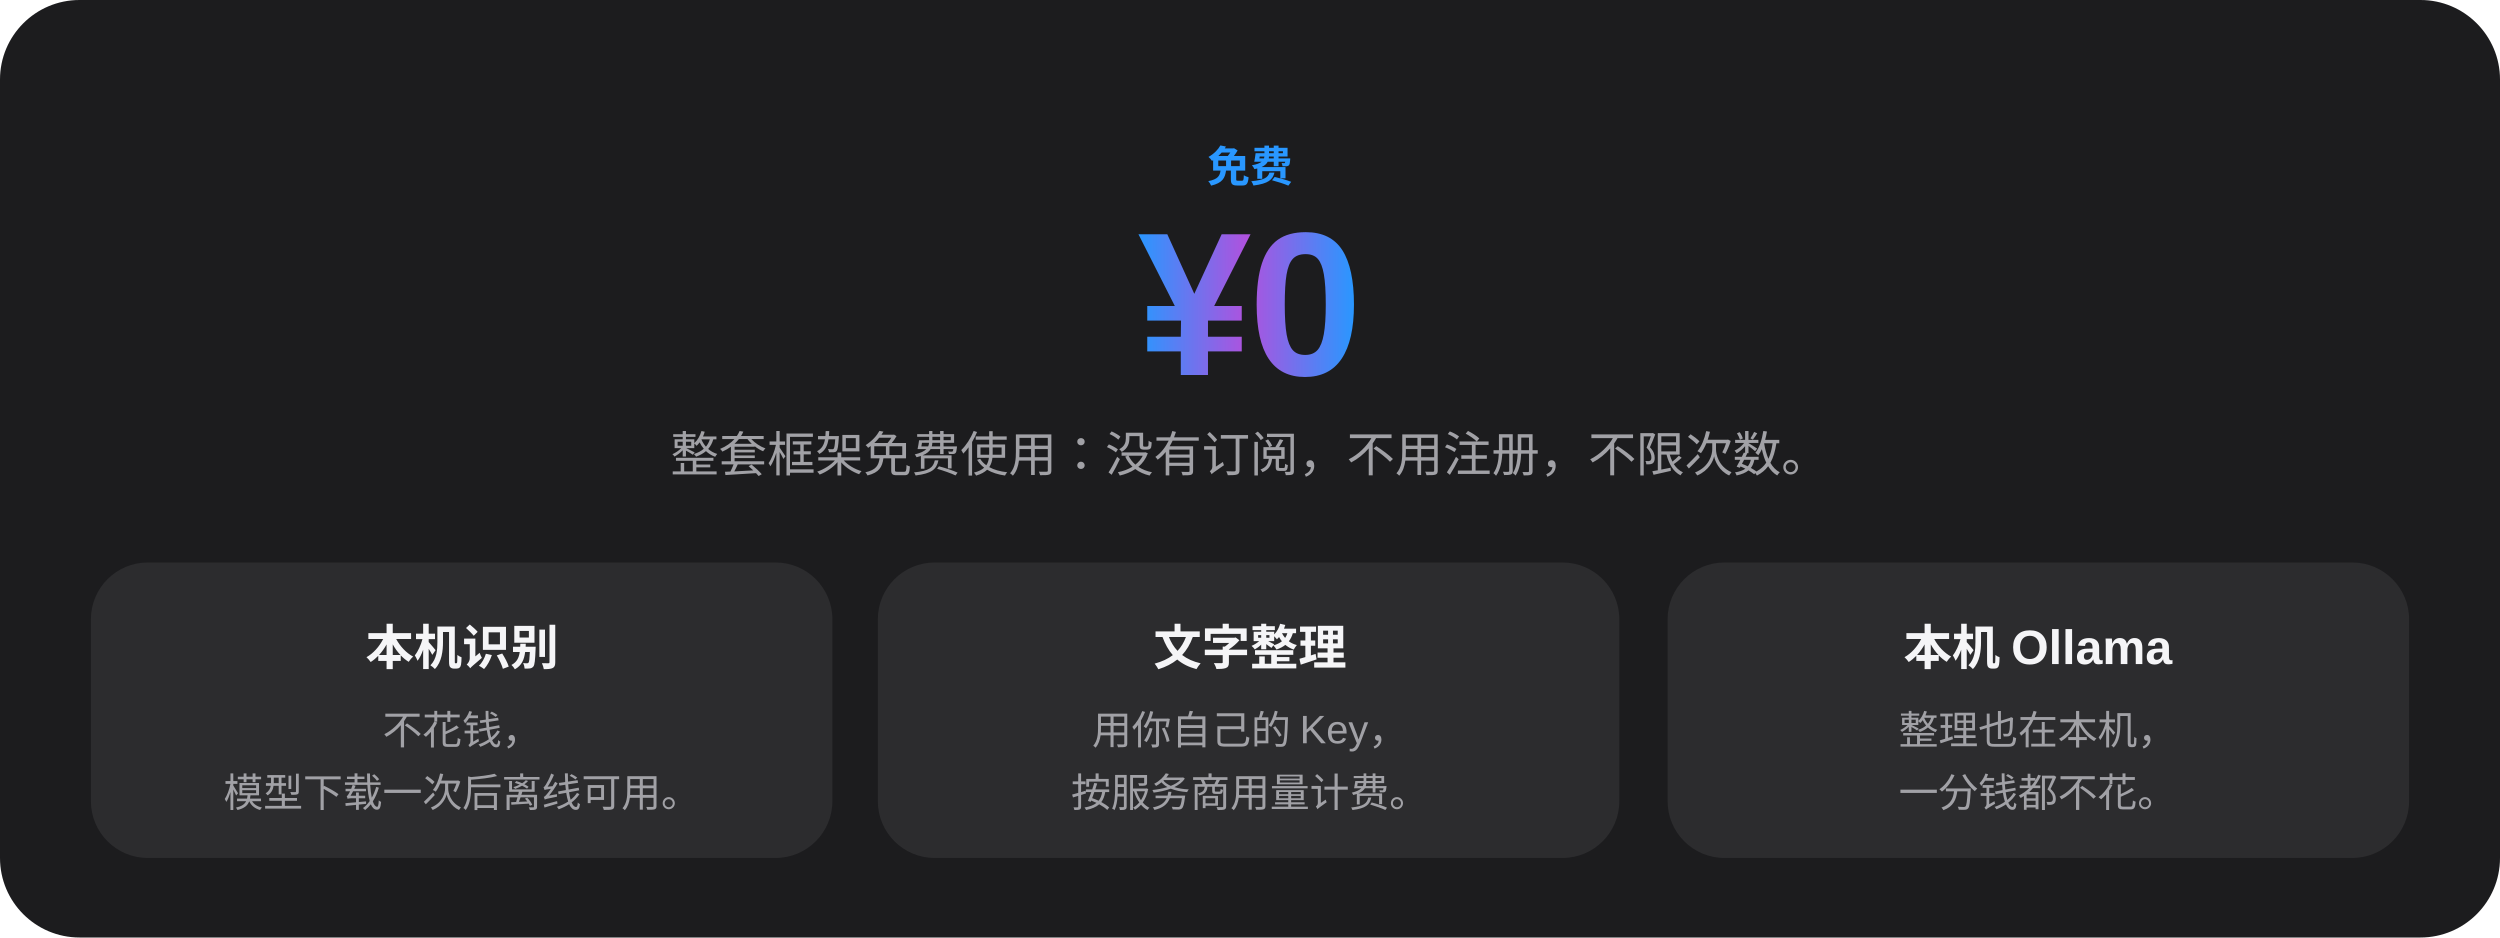
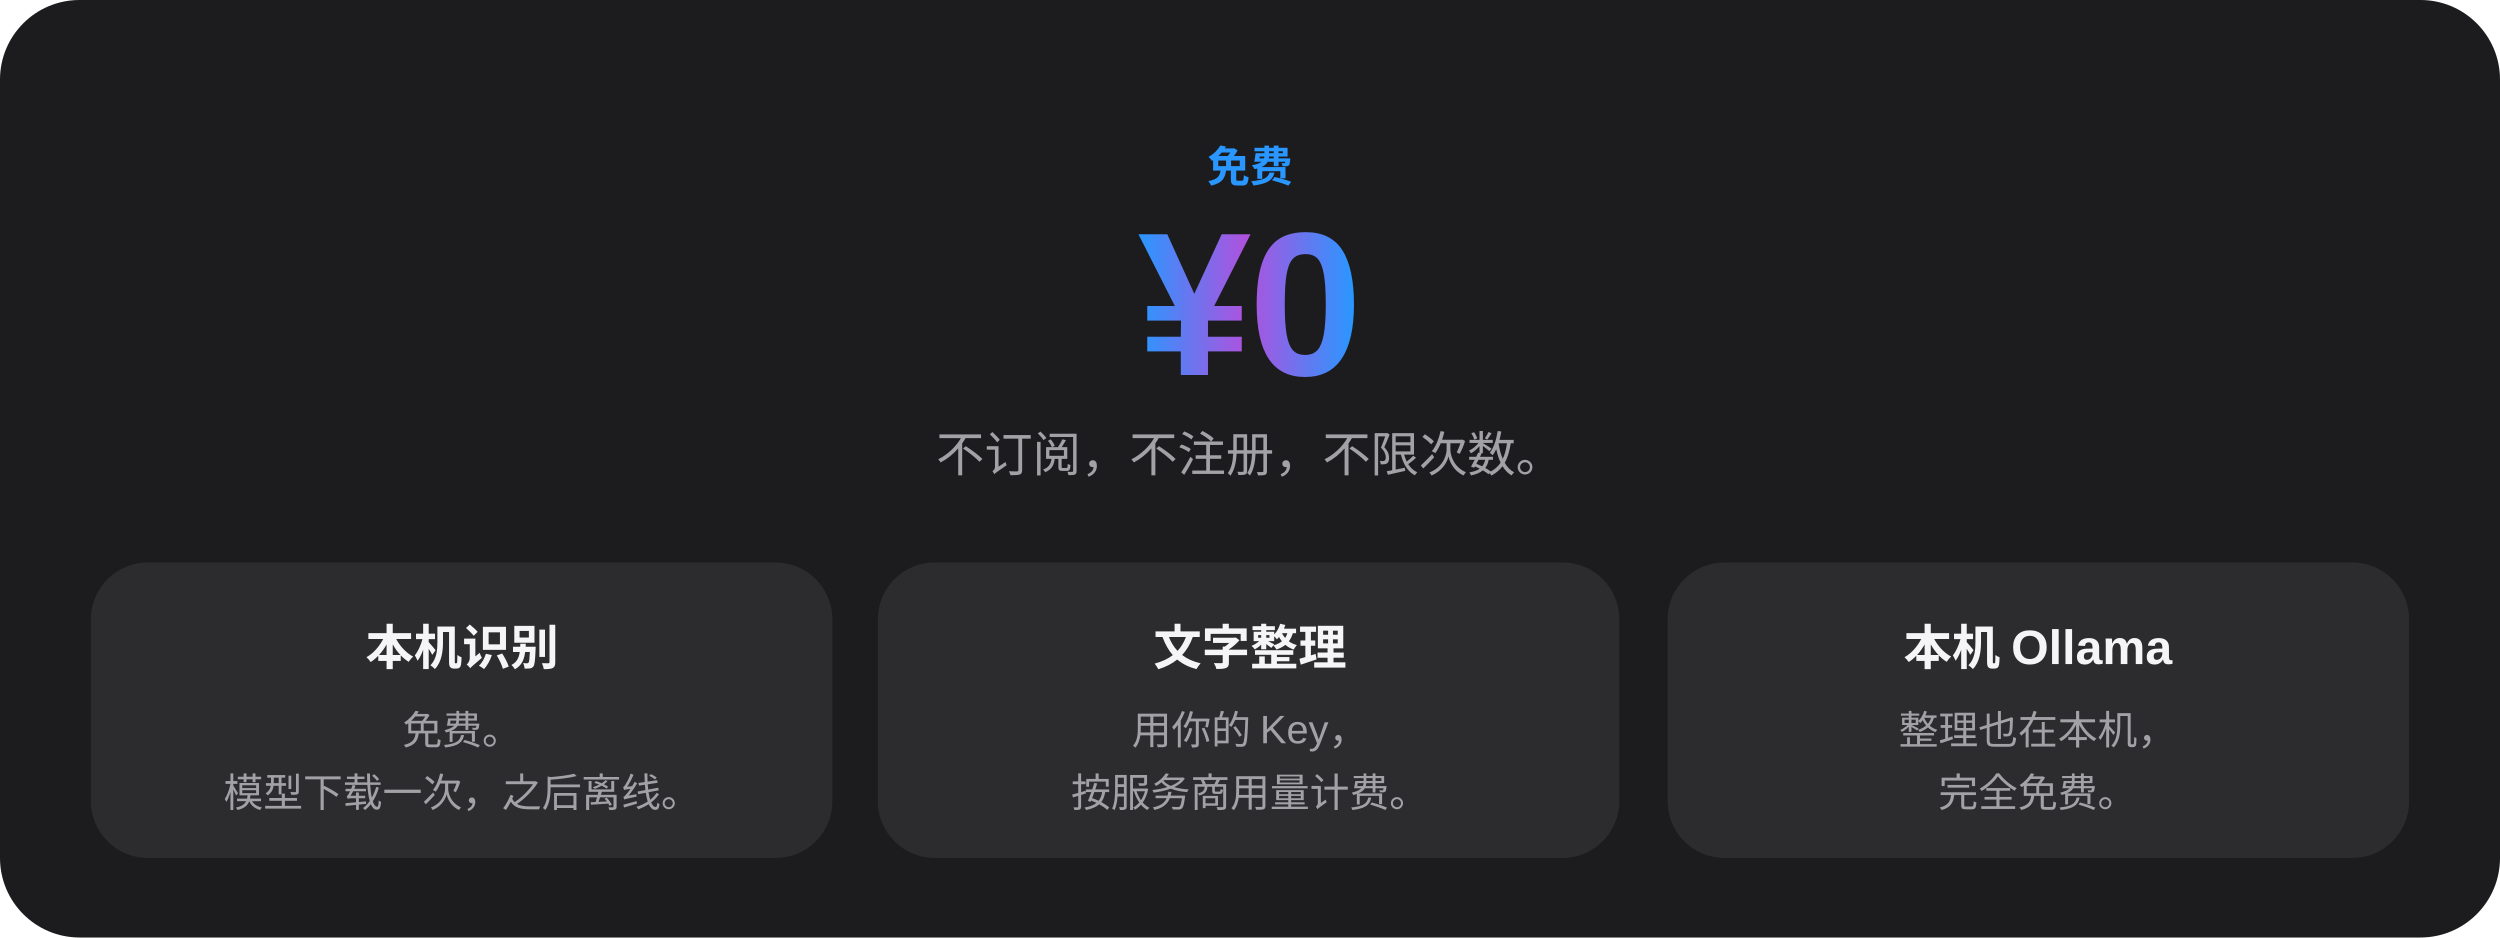
- <svg xmlns="http://www.w3.org/2000/svg" width="880" height="330" viewBox="0 0 880 330" role="img" aria-label="免费：整套框架免费使用，没有订阅，不用注册，不限次数。本机识别不花钱；整理用你自己的 Key 按用量计费；用本机 Ollama 一分钱都不花。">
+ <svg xmlns="http://www.w3.org/2000/svg" width="880" height="330" viewBox="0 0 880 330" role="img" aria-label="免费：不订阅，不注册，不限次数。本机识别免费；整理按你的服务商计费；用 Ollama 完全免费。">
  <style>
text { font-family: -apple-system, BlinkMacSystemFont, 'SF Pro Display', 'SF Pro Text', 'PingFang SC', 'Hiragino Sans GB', 'Microsoft YaHei', 'Helvetica Neue', Arial, sans-serif; }
.ink { fill: #f5f5f7; } .gray { fill: #a1a1a6; } .faint { fill: #6e6e73; }
.blue { fill: #2997ff; } .green { fill: #30d158; }
.grow { transform-box: fill-box; transform-origin: center; }
.left { transform-box: fill-box; transform-origin: left center; }
@media (prefers-reduced-motion: reduce) { * { animation: none !important; } }
</style>
  <rect width="880" height="330" rx="28" fill="#1c1c1e" />
  <text x="440.0" y="64" font-size="15" font-weight="600" text-anchor="middle" class="blue">免费</text>
  <defs>
    <linearGradient id="g" x1="0" y1="0" x2="1" y2="0" gradientUnits="objectBoundingBox">
      <stop offset="0" stop-color="#2997ff" />
      <stop offset="0.5" stop-color="#af52de" />
      <stop offset="1" stop-color="#2997ff" />
      <animateTransform attributeName="gradientTransform" type="translate" values="-0.5 0; 0.5 0; -0.5 0" dur="6s" repeatCount="indefinite" />
    </linearGradient>
  </defs>
  <text x="440.0" y="132" font-size="72" font-weight="700" text-anchor="middle" fill="url(#g)" letter-spacing="-1">¥0</text>
-   <text x="440.0" y="166" font-size="17" font-weight="400" text-anchor="middle" class="gray">整套框架免费使用：没有订阅，不用注册，不限次数。</text>
+   <text x="440.0" y="166" font-size="17" font-weight="400" text-anchor="middle" class="gray">不订阅，不注册，不限次数。</text>
  <rect x="32" y="198" width="261" height="104" rx="20" fill="#2c2c2e" />
  <text x="162.667" y="234" font-size="17" font-weight="600" text-anchor="middle" class="ink">本机识别</text>
-   <text x="162.667" y="262" font-size="14" font-weight="400" text-anchor="middle" class="gray">不花钱，</text>
-   <text x="162.667" y="284" font-size="14" font-weight="400" text-anchor="middle" class="gray">模型下载一次后离线可用。</text>
+   <text x="162.667" y="262" font-size="14" font-weight="400" text-anchor="middle" class="gray">免费。</text>
+   <text x="162.667" y="284" font-size="14" font-weight="400" text-anchor="middle" class="gray">模型下载一次，之后离线。</text>
  <rect x="309" y="198" width="261" height="104" rx="20" fill="#2c2c2e" />
  <text x="440.0" y="234" font-size="17" font-weight="600" text-anchor="middle" class="ink">文字整理</text>
-   <text x="440.0" y="262" font-size="14" font-weight="400" text-anchor="middle" class="gray">用你自己的 Key，</text>
+   <text x="440.0" y="262" font-size="14" font-weight="400" text-anchor="middle" class="gray">用你的 Key，</text>
  <text x="440.0" y="284" font-size="14" font-weight="400" text-anchor="middle" class="gray">按服务商用量计费。</text>
  <rect x="587" y="198" width="261" height="104" rx="20" fill="#2c2c2e" />
  <text x="717.333" y="234" font-size="17" font-weight="600" text-anchor="middle" class="ink">本机 Ollama</text>
  <text x="717.333" y="262" font-size="14" font-weight="400" text-anchor="middle" class="gray">整理也在本机，</text>
-   <text x="717.333" y="284" font-size="14" font-weight="400" text-anchor="middle" class="gray">一分钱都不花。</text>
+   <text x="717.333" y="284" font-size="14" font-weight="400" text-anchor="middle" class="gray">完全免费。</text>
</svg>
